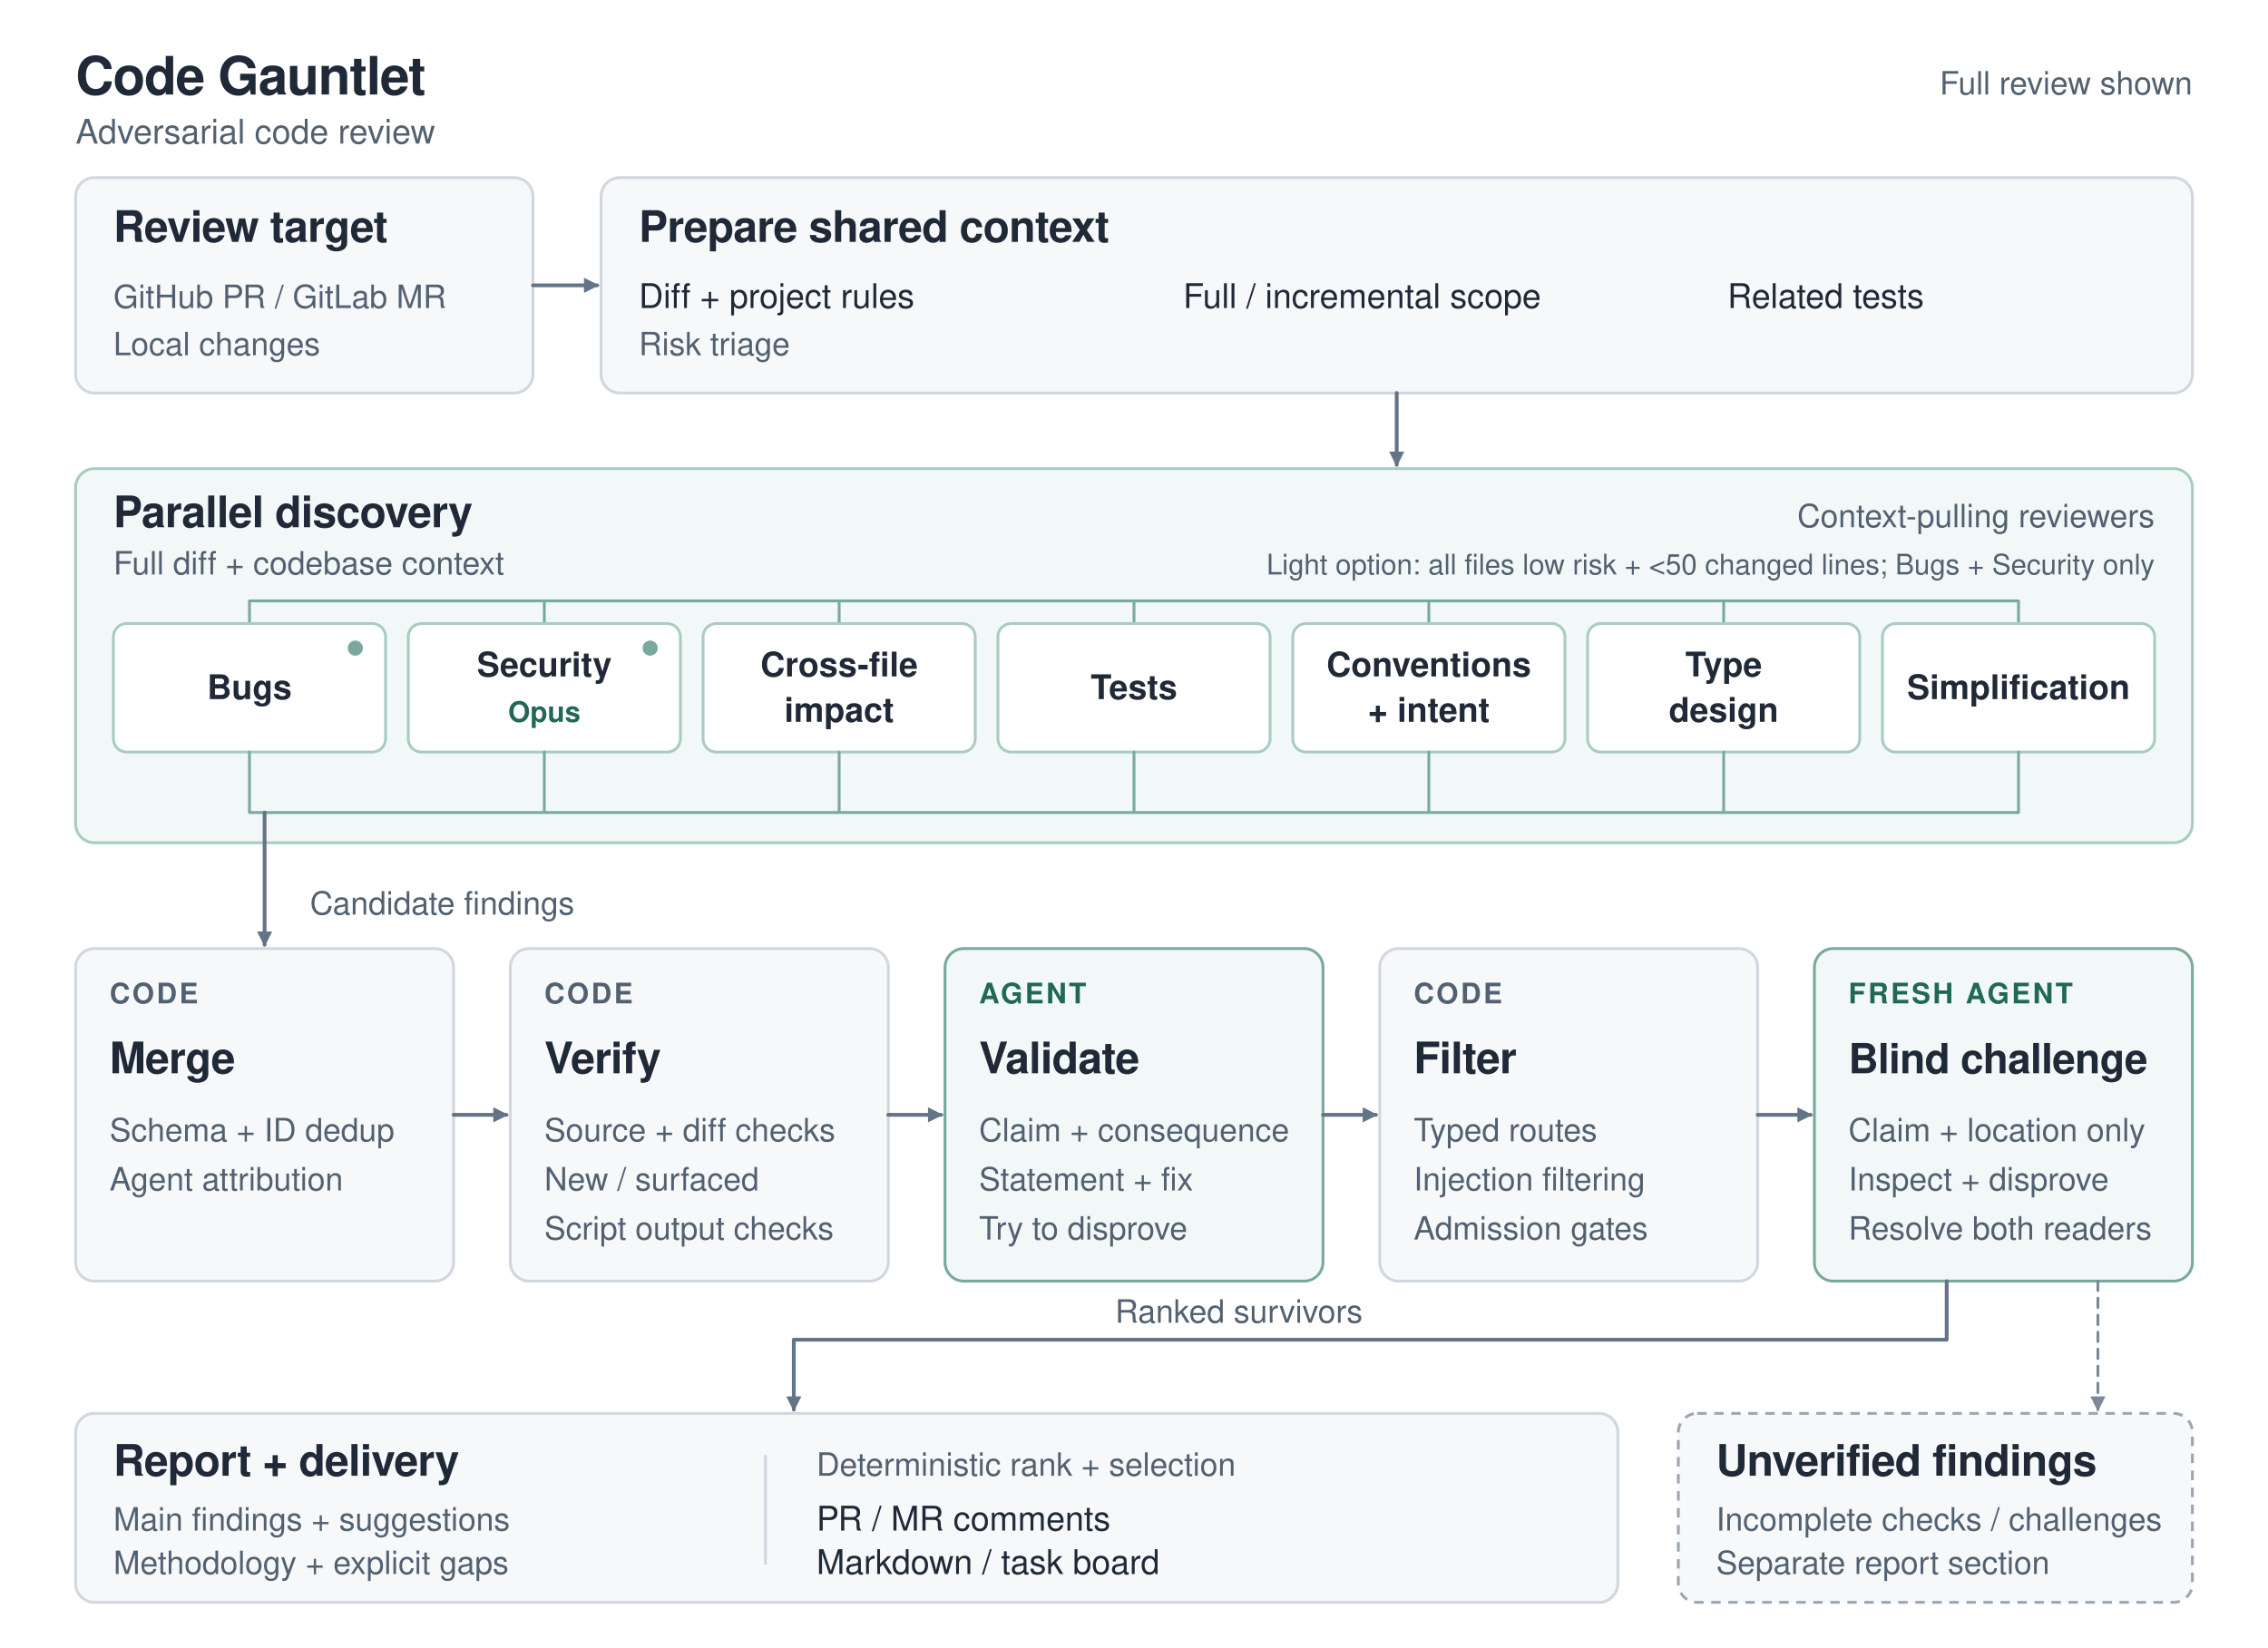
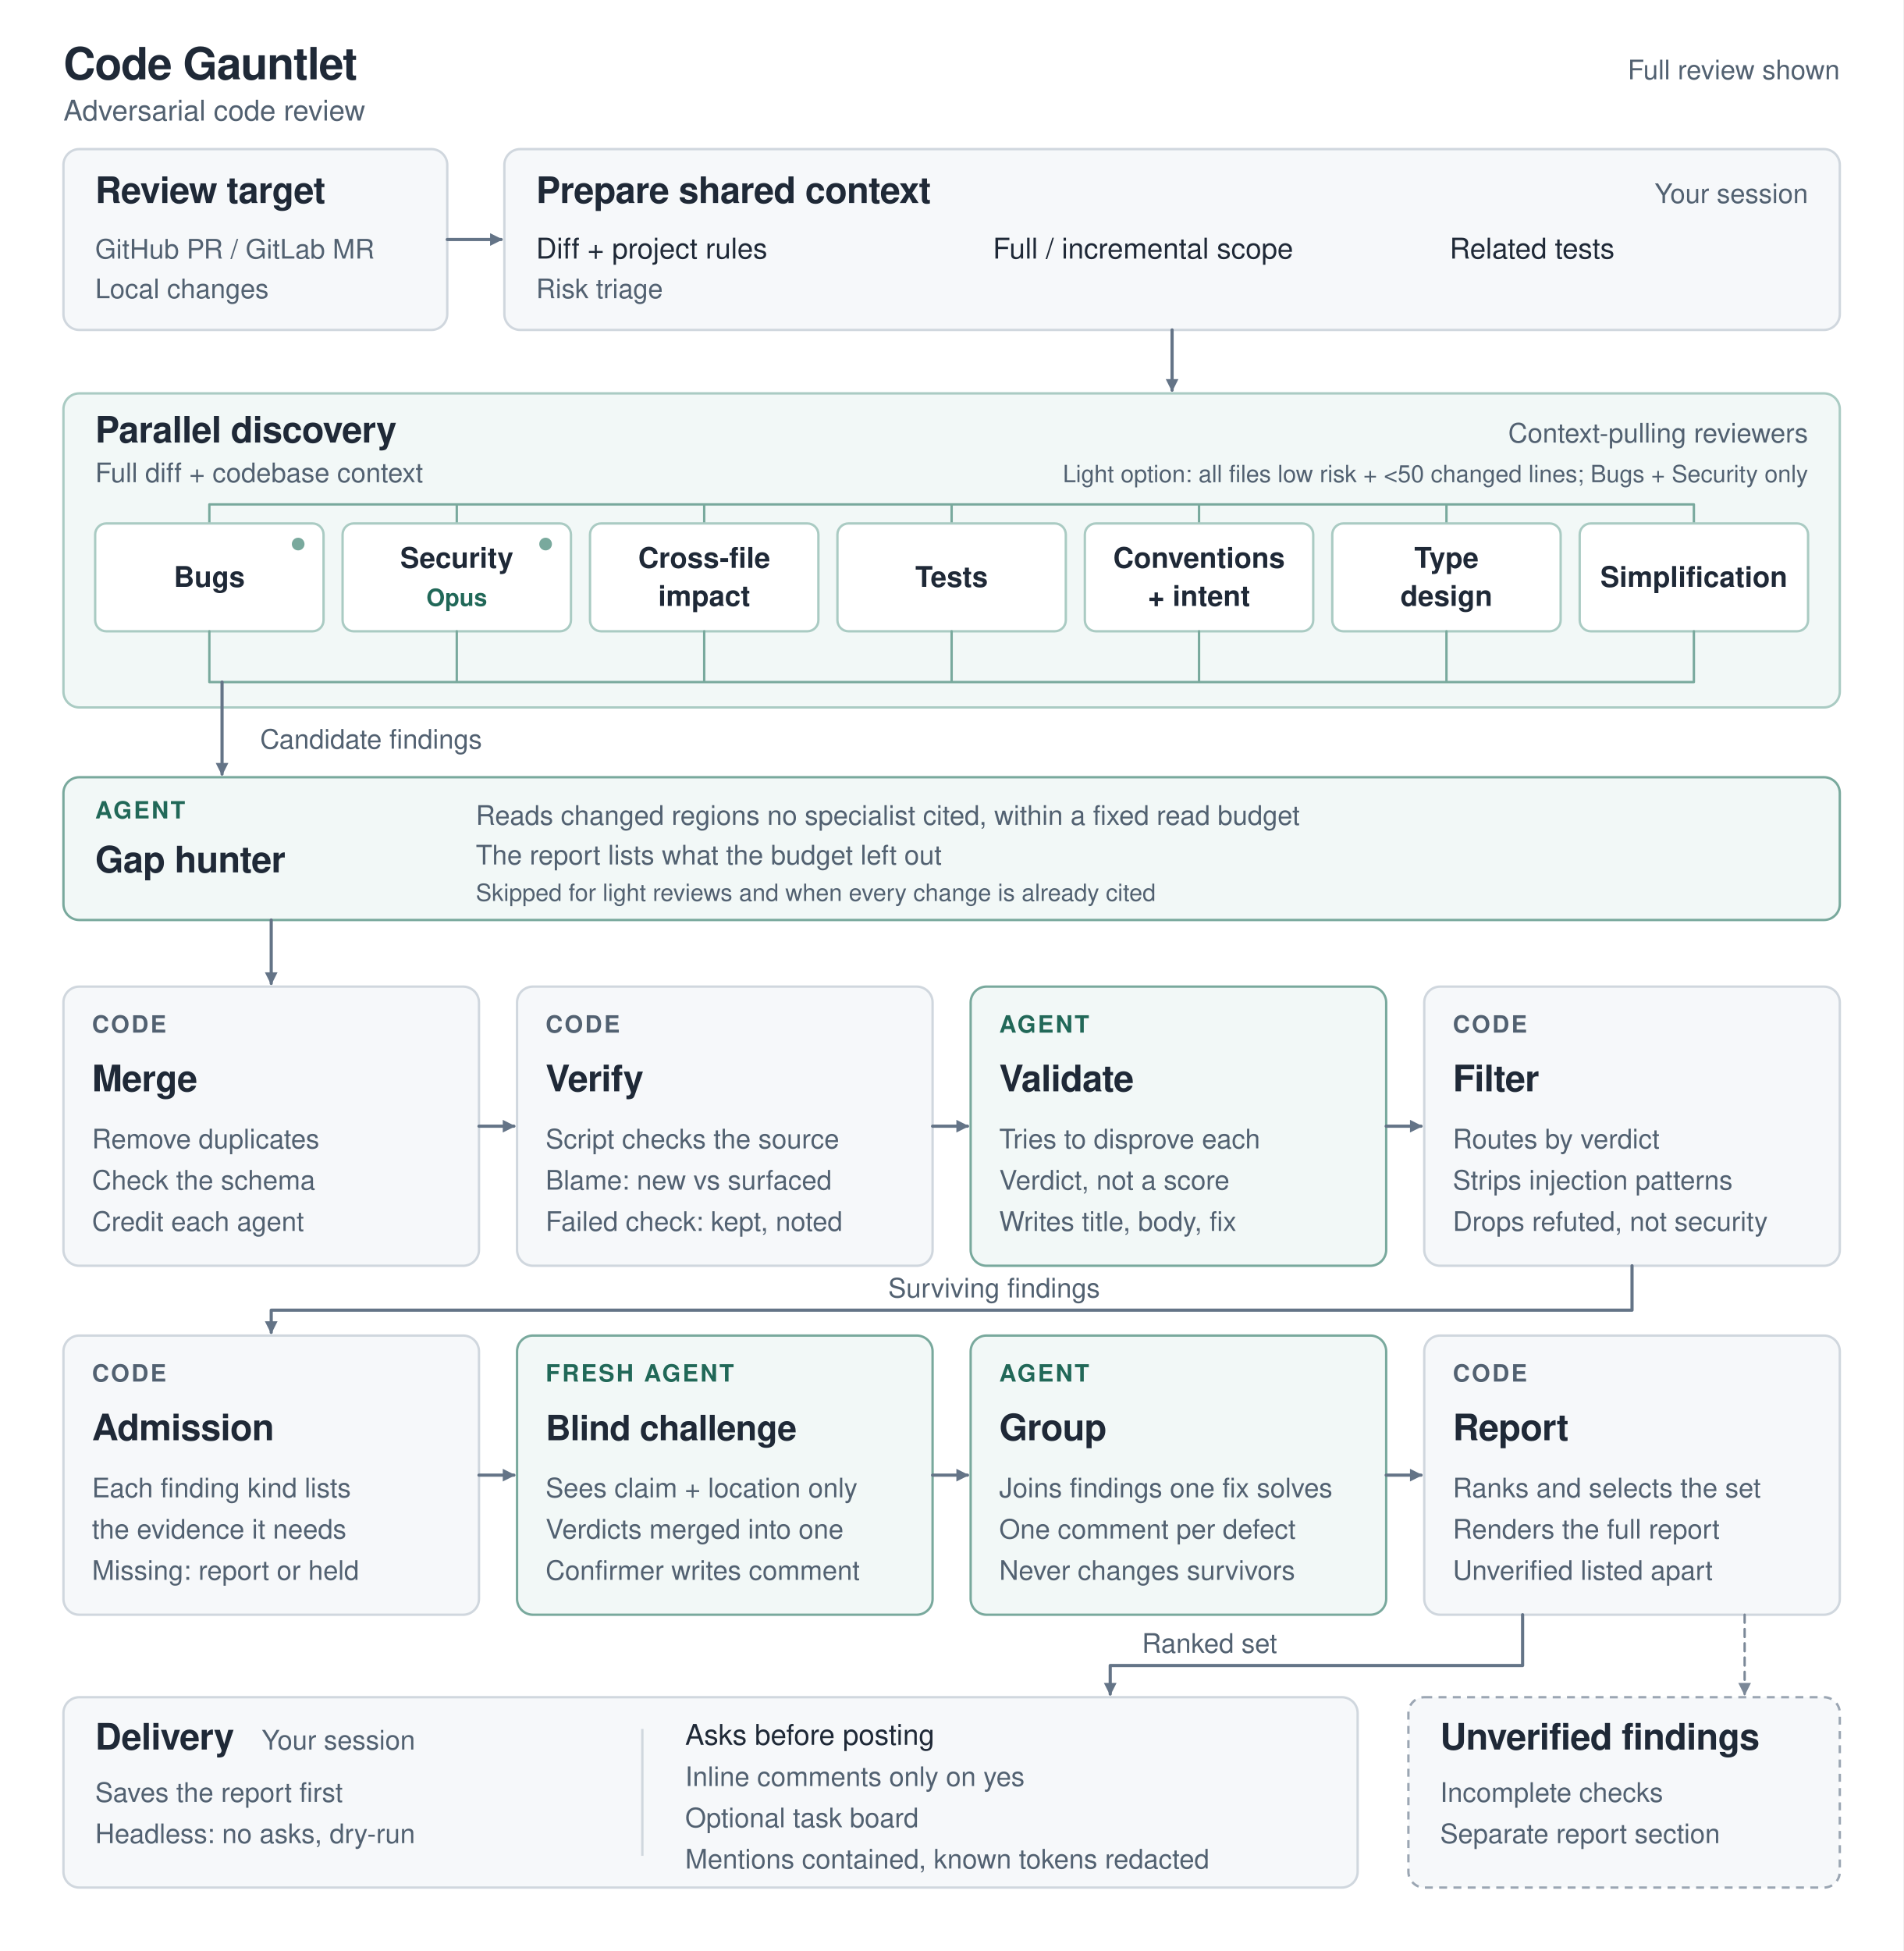
- <svg xmlns="http://www.w3.org/2000/svg" width="1200" height="872" viewBox="0 0 1200 872" role="img" aria-labelledby="pipeline-title pipeline-desc">
+ <svg xmlns="http://www.w3.org/2000/svg" width="1200" height="1230" viewBox="0 0 1200 1230" role="img" aria-labelledby="pipeline-title pipeline-desc">
  <defs>
    <style>
      text { font-family: -apple-system, BlinkMacSystemFont, "Segoe UI", Helvetica, Arial, sans-serif; font-size: 18px; fill: #1f2937; }
      .page { fill: #ffffff; }
      .panel { fill: #f6f8fa; stroke: #d0d7de; stroke-width: 1.5; }
      .agent-panel { fill: #f2f8f7; stroke: #aacbc3; stroke-width: 1.5; }
      .agent-node { fill: #ffffff; stroke: #aacbc3; stroke-width: 1.5; }
      .agent-stage { fill: #f2f8f7; stroke: #79a99d; stroke-width: 1.5; }
      .unverified-panel { fill: #f6f8fa; stroke: #9ba6b3; stroke-width: 1.5; stroke-dasharray: 5 4; }
      .title { font-size: 28px; font-weight: 650; letter-spacing: -0.5px; }
      .section { font-size: 23px; font-weight: 650; letter-spacing: -0.3px; }
      .stage-title { font-size: 23px; font-weight: 650; letter-spacing: -0.3px; }
      .challenge-title { font-size: 22px; font-weight: 650; letter-spacing: -0.3px; }
      .reviewer { font-size: 18px; font-weight: 600; text-anchor: middle; }
      .detail { font-size: 17px; fill: #526171; }
      .light-note { font-size: 15px; fill: #526171; }
      .light-mark { fill: #79a99d; }
      .muted { fill: #526171; }
      .kind { font-size: 15px; font-weight: 650; letter-spacing: 1.2px; fill: #526171; }
      .agent-kind { font-size: 15px; font-weight: 650; letter-spacing: 1.2px; fill: #216858; }
      .model { font-size: 15px; font-weight: 600; text-anchor: middle; fill: #216858; }
      .flow { fill: none; stroke: #647487; stroke-width: 2; stroke-linecap: round; stroke-linejoin: round; }
      .fan { fill: none; stroke: #79a99d; stroke-width: 1.5; stroke-linecap: round; stroke-linejoin: round; }
      .skipped { fill: none; stroke: #7b8898; stroke-width: 1.5; stroke-dasharray: 5 4; stroke-linecap: round; stroke-linejoin: round; }
      .divider { stroke: #d0d7de; stroke-width: 1.5; }
      .arrow { fill: #647487; }
      .skip-arrow { fill: #7b8898; }
    </style>
    <marker id="arrow" viewBox="0 0 8 8" refX="7" refY="4" markerWidth="8" markerHeight="8" markerUnits="userSpaceOnUse" orient="auto">
      <path class="arrow" d="M0 0 L8 4 L0 8 Z" />
    </marker>
    <marker id="skip-arrow" viewBox="0 0 8 8" refX="7" refY="4" markerWidth="8" markerHeight="8" markerUnits="userSpaceOnUse" orient="auto">
      <path class="skip-arrow" d="M0 0 L8 4 L0 8 Z" />
    </marker>
  </defs>
-   <rect class="page" width="1200" height="872" />
+   <rect class="page" width="1200" height="1230" />
  <text class="title" x="40" y="50">Code Gauntlet</text>
  <text class="muted" x="40" y="76">Adversarial code review</text>
  <text class="detail" x="1160" y="50" text-anchor="end">Full review shown</text>
  <rect class="panel" x="40" y="94" width="242" height="114" rx="10" />
  <text class="section" x="60" y="128">Review target</text>
  <text class="detail" x="60" y="163">GitHub PR / GitLab MR</text>
  <text class="detail" x="60" y="188">Local changes</text>
  <path class="flow" d="M282 151 H316" marker-end="url(#arrow)" />
  <rect class="panel" x="318" y="94" width="842" height="114" rx="10" />
  <text class="section" x="338" y="128">Prepare shared context</text>
+   <text class="detail" x="1140" y="128" text-anchor="end">Your session</text>
  <text x="338" y="163">Diff + project rules</text>
  <text class="detail" x="338" y="188">Risk triage</text>
  <text x="626" y="163">Full / incremental scope</text>
  <text x="914" y="163">Related tests</text>
  <path class="flow" d="M739 208 V246" marker-end="url(#arrow)" />
  <rect class="agent-panel" x="40" y="248" width="1120" height="198" rx="10" />
  <text class="section" x="60" y="279">Parallel discovery</text>
  <text class="detail" x="60" y="304">Full diff + codebase context</text>
  <text class="detail" x="1140" y="279" text-anchor="end">Context-pulling reviewers</text>
  <text class="light-note" x="1140" y="304" text-anchor="end">Light option: all files low risk + &lt;50 changed lines; Bugs + Security only</text>
  <path class="fan" d="M132 330 V318 H1068 V330 M288 318 V330 M444 318 V330 M600 318 V330 M756 318 V330 M912 318 V330" />
  <rect class="agent-node" x="60" y="330" width="144" height="68" rx="7" />
  <circle class="light-mark" cx="188" cy="343" r="4" />
  <text class="reviewer" x="132" y="370">Bugs</text>
  <rect class="agent-node" x="216" y="330" width="144" height="68" rx="7" />
  <circle class="light-mark" cx="344" cy="343" r="4" />
  <text class="reviewer" x="288" y="358">Security</text>
  <text class="model" x="288" y="382">Opus</text>
  <rect class="agent-node" x="372" y="330" width="144" height="68" rx="7" />
  <text class="reviewer" x="444" y="358">Cross-file</text>
  <text class="reviewer" x="444" y="382">impact</text>
  <rect class="agent-node" x="528" y="330" width="144" height="68" rx="7" />
  <text class="reviewer" x="600" y="370">Tests</text>
  <rect class="agent-node" x="684" y="330" width="144" height="68" rx="7" />
  <text class="reviewer" x="756" y="358">Conventions</text>
  <text class="reviewer" x="756" y="382">+ intent</text>
  <rect class="agent-node" x="840" y="330" width="144" height="68" rx="7" />
  <text class="reviewer" x="912" y="358">Type</text>
  <text class="reviewer" x="912" y="382">design</text>
  <rect class="agent-node" x="996" y="330" width="144" height="68" rx="7" />
  <text class="reviewer" x="1068" y="370">Simplification</text>
  <path class="fan" d="M132 398 V430 H1068 V398 M288 398 V430 M444 398 V430 M600 398 V430 M756 398 V430 M912 398 V430" />
-   <path class="flow" d="M140 430 V500" marker-end="url(#arrow)" />
-   <text class="detail" x="164" y="484">Candidate findings</text>
-   <rect class="panel" x="40" y="502" width="200" height="176" rx="10" />
-   <text class="kind" x="58" y="531">CODE</text>
-   <text class="stage-title" x="58" y="568">Merge</text>
-   <text class="detail" x="58" y="604">Schema + ID dedup</text>
-   <text class="detail" x="58" y="630">Agent attribution</text>
-   <path class="flow" d="M240 590 H268" marker-end="url(#arrow)" />
-   <rect class="panel" x="270" y="502" width="200" height="176" rx="10" />
-   <text class="kind" x="288" y="531">CODE</text>
-   <text class="stage-title" x="288" y="568">Verify</text>
-   <text class="detail" x="288" y="604">Source + diff checks</text>
-   <text class="detail" x="288" y="630">New / surfaced</text>
-   <text class="detail" x="288" y="656">Script output checks</text>
-   <path class="flow" d="M470 590 H498" marker-end="url(#arrow)" />
-   <rect class="agent-stage" x="500" y="502" width="200" height="176" rx="10" />
-   <text class="agent-kind" x="518" y="531">AGENT</text>
-   <text class="stage-title" x="518" y="568">Validate</text>
-   <text class="detail" x="518" y="604">Claim + consequence</text>
-   <text class="detail" x="518" y="630">Statement + fix</text>
-   <text class="detail" x="518" y="656">Try to disprove</text>
-   <path class="flow" d="M700 590 H728" marker-end="url(#arrow)" />
-   <rect class="panel" x="730" y="502" width="200" height="176" rx="10" />
-   <text class="kind" x="748" y="531">CODE</text>
-   <text class="stage-title" x="748" y="568">Filter</text>
-   <text class="detail" x="748" y="604">Typed routes</text>
-   <text class="detail" x="748" y="630">Injection filtering</text>
-   <text class="detail" x="748" y="656">Admission gates</text>
-   <path class="flow" d="M930 590 H958" marker-end="url(#arrow)" />
-   <rect class="agent-stage" x="960" y="502" width="200" height="176" rx="10" />
-   <text class="agent-kind" x="978" y="531">FRESH AGENT</text>
-   <text class="challenge-title" x="978" y="568">Blind challenge</text>
-   <text class="detail" x="978" y="604">Claim + location only</text>
-   <text class="detail" x="978" y="630">Inspect + disprove</text>
-   <text class="detail" x="978" y="656">Resolve both readers</text>
-   <path class="flow" d="M1030 678 V709 H420 V746" marker-end="url(#arrow)" />
-   <text class="detail" x="590" y="700">Ranked survivors</text>
-   <path class="skipped" d="M1110 678 V746" marker-end="url(#skip-arrow)" />
-   <rect class="panel" x="40" y="748" width="816" height="100" rx="10" />
-   <text class="section" x="60" y="781">Report + delivery</text>
-   <text class="detail" x="60" y="810">Main findings + suggestions</text>
-   <text class="detail" x="60" y="833">Methodology + explicit gaps</text>
-   <line class="divider" x1="405" y1="770" x2="405" y2="828" />
-   <text class="detail" x="432" y="781">Deterministic rank + selection</text>
-   <text x="432" y="810">PR / MR comments</text>
-   <text x="432" y="833">Markdown / task board</text>
-   <rect class="unverified-panel" x="888" y="748" width="272" height="100" rx="10" />
-   <text class="section" x="908" y="781">Unverified findings</text>
-   <text class="detail" x="908" y="810">Incomplete checks / challenges</text>
-   <text class="detail" x="908" y="833">Separate report section</text>
+   <path class="flow" d="M140 430 V488" marker-end="url(#arrow)" />
+   <text class="detail" x="164" y="472">Candidate findings</text>
+   <rect class="agent-stage" x="40" y="490" width="1120" height="90" rx="10" />
+   <text class="agent-kind" x="60" y="516">AGENT</text>
+   <text class="stage-title" x="60" y="550">Gap hunter</text>
+   <text class="detail" x="300" y="520">Reads changed regions no specialist cited, within a fixed read budget</text>
+   <text class="detail" x="300" y="545">The report lists what the budget left out</text>
+   <text class="light-note" x="300" y="568">Skipped for light reviews and when every change is already cited</text>
+   <path class="flow" d="M171 580 V620" marker-end="url(#arrow)" />
+   <rect class="panel" x="40" y="622" width="262" height="176" rx="10" />
+   <text class="kind" x="58" y="651">CODE</text>
+   <text class="stage-title" x="58" y="688">Merge</text>
+   <text class="detail" x="58" y="724">Remove duplicates</text>
+   <text class="detail" x="58" y="750">Check the schema</text>
+   <text class="detail" x="58" y="776">Credit each agent</text>
+   <path class="flow" d="M302 710 H324" marker-end="url(#arrow)" />
+   <rect class="panel" x="326" y="622" width="262" height="176" rx="10" />
+   <text class="kind" x="344" y="651">CODE</text>
+   <text class="stage-title" x="344" y="688">Verify</text>
+   <text class="detail" x="344" y="724">Script checks the source</text>
+   <text class="detail" x="344" y="750">Blame: new vs surfaced</text>
+   <text class="detail" x="344" y="776">Failed check: kept, noted</text>
+   <path class="flow" d="M588 710 H610" marker-end="url(#arrow)" />
+   <rect class="agent-stage" x="612" y="622" width="262" height="176" rx="10" />
+   <text class="agent-kind" x="630" y="651">AGENT</text>
+   <text class="stage-title" x="630" y="688">Validate</text>
+   <text class="detail" x="630" y="724">Tries to disprove each</text>
+   <text class="detail" x="630" y="750">Verdict, not a score</text>
+   <text class="detail" x="630" y="776">Writes title, body, fix</text>
+   <path class="flow" d="M874 710 H896" marker-end="url(#arrow)" />
+   <rect class="panel" x="898" y="622" width="262" height="176" rx="10" />
+   <text class="kind" x="916" y="651">CODE</text>
+   <text class="stage-title" x="916" y="688">Filter</text>
+   <text class="detail" x="916" y="724">Routes by verdict</text>
+   <text class="detail" x="916" y="750">Strips injection patterns</text>
+   <text class="detail" x="916" y="776">Drops refuted, not security</text>
+   <path class="flow" d="M1029 798 V826 H171 V840" marker-end="url(#arrow)" />
+   <text class="detail" x="560" y="818">Surviving findings</text>
+   <rect class="panel" x="40" y="842" width="262" height="176" rx="10" />
+   <text class="kind" x="58" y="871">CODE</text>
+   <text class="stage-title" x="58" y="908">Admission</text>
+   <text class="detail" x="58" y="944">Each finding kind lists</text>
+   <text class="detail" x="58" y="970">the evidence it needs</text>
+   <text class="detail" x="58" y="996">Missing: report or held</text>
+   <path class="flow" d="M302 930 H324" marker-end="url(#arrow)" />
+   <rect class="agent-stage" x="326" y="842" width="262" height="176" rx="10" />
+   <text class="agent-kind" x="344" y="871">FRESH AGENT</text>
+   <text class="challenge-title" x="344" y="908">Blind challenge</text>
+   <text class="detail" x="344" y="944">Sees claim + location only</text>
+   <text class="detail" x="344" y="970">Verdicts merged into one</text>
+   <text class="detail" x="344" y="996">Confirmer writes comment</text>
+   <path class="flow" d="M588 930 H610" marker-end="url(#arrow)" />
+   <rect class="agent-stage" x="612" y="842" width="262" height="176" rx="10" />
+   <text class="agent-kind" x="630" y="871">AGENT</text>
+   <text class="stage-title" x="630" y="908">Group</text>
+   <text class="detail" x="630" y="944">Joins findings one fix solves</text>
+   <text class="detail" x="630" y="970">One comment per defect</text>
+   <text class="detail" x="630" y="996">Never changes survivors</text>
+   <path class="flow" d="M874 930 H896" marker-end="url(#arrow)" />
+   <rect class="panel" x="898" y="842" width="262" height="176" rx="10" />
+   <text class="kind" x="916" y="871">CODE</text>
+   <text class="stage-title" x="916" y="908">Report</text>
+   <text class="detail" x="916" y="944">Ranks and selects the set</text>
+   <text class="detail" x="916" y="970">Renders the full report</text>
+   <text class="detail" x="916" y="996">Unverified listed apart</text>
+   <path class="flow" d="M960 1018 V1050 H700 V1068" marker-end="url(#arrow)" />
+   <text class="detail" x="720" y="1042">Ranked set</text>
+   <path class="skipped" d="M1100 1018 V1068" marker-end="url(#skip-arrow)" />
+   <rect class="panel" x="40" y="1070" width="816" height="120" rx="10" />
+   <text class="section" x="60" y="1103">Delivery</text>
+   <text class="detail" x="165" y="1103">Your session</text>
+   <text class="detail" x="60" y="1136">Saves the report first</text>
+   <text class="detail" x="60" y="1162">Headless: no asks, dry-run</text>
+   <line class="divider" x1="405" x2="405" y1="1090" y2="1170" />
+   <text x="432" y="1100">Asks before posting</text>
+   <text class="detail" x="432" y="1126">Inline comments only on yes</text>
+   <text class="detail" x="432" y="1152">Optional task board</text>
+   <text class="detail" x="432" y="1178">Mentions contained, known tokens redacted</text>
+   <rect class="unverified-panel" x="888" y="1070" width="272" height="120" rx="10" />
+   <text class="section" x="908" y="1103">Unverified findings</text>
+   <text class="detail" x="908" y="1136">Incomplete checks</text>
+   <text class="detail" x="908" y="1162">Separate report section</text>
</svg>
